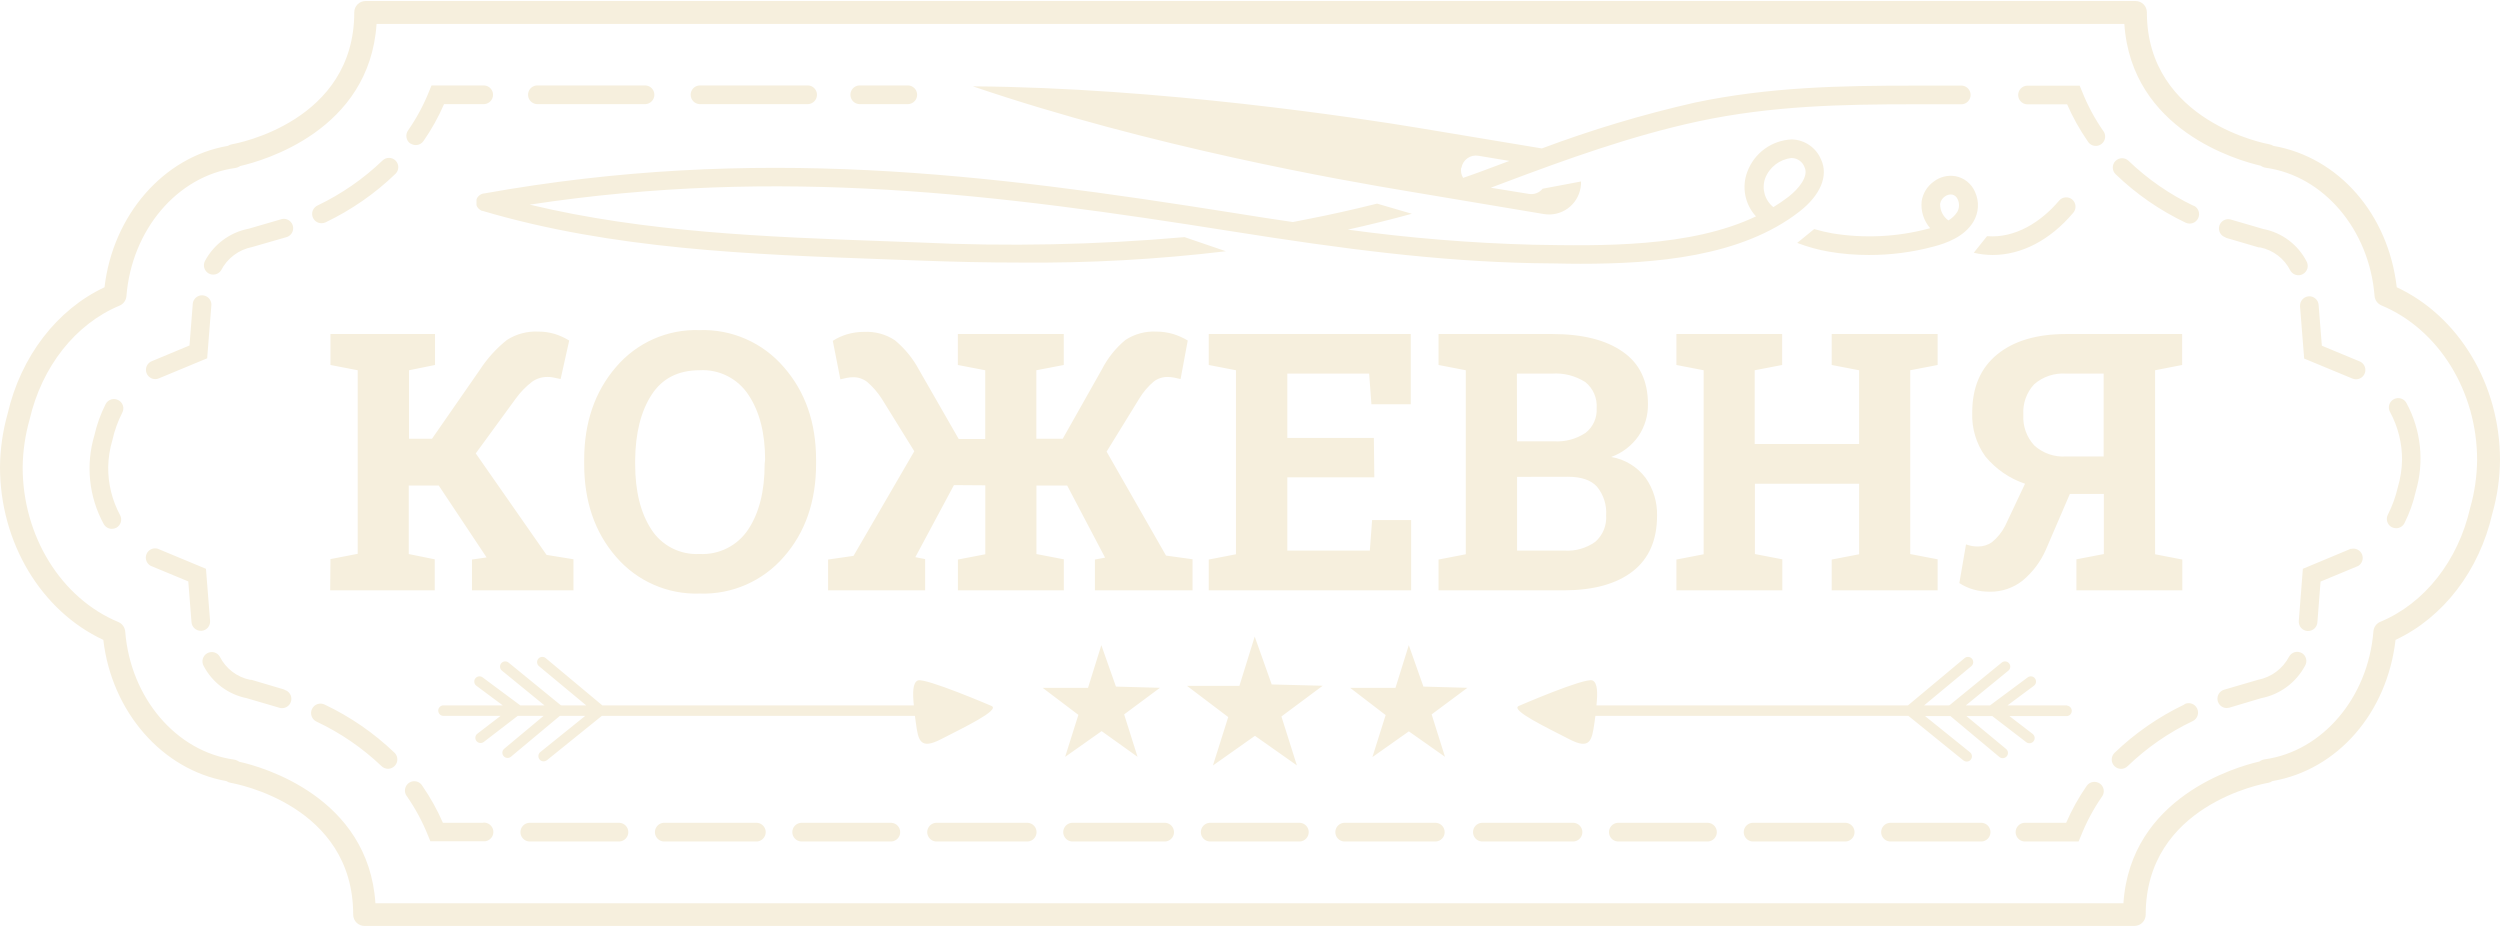
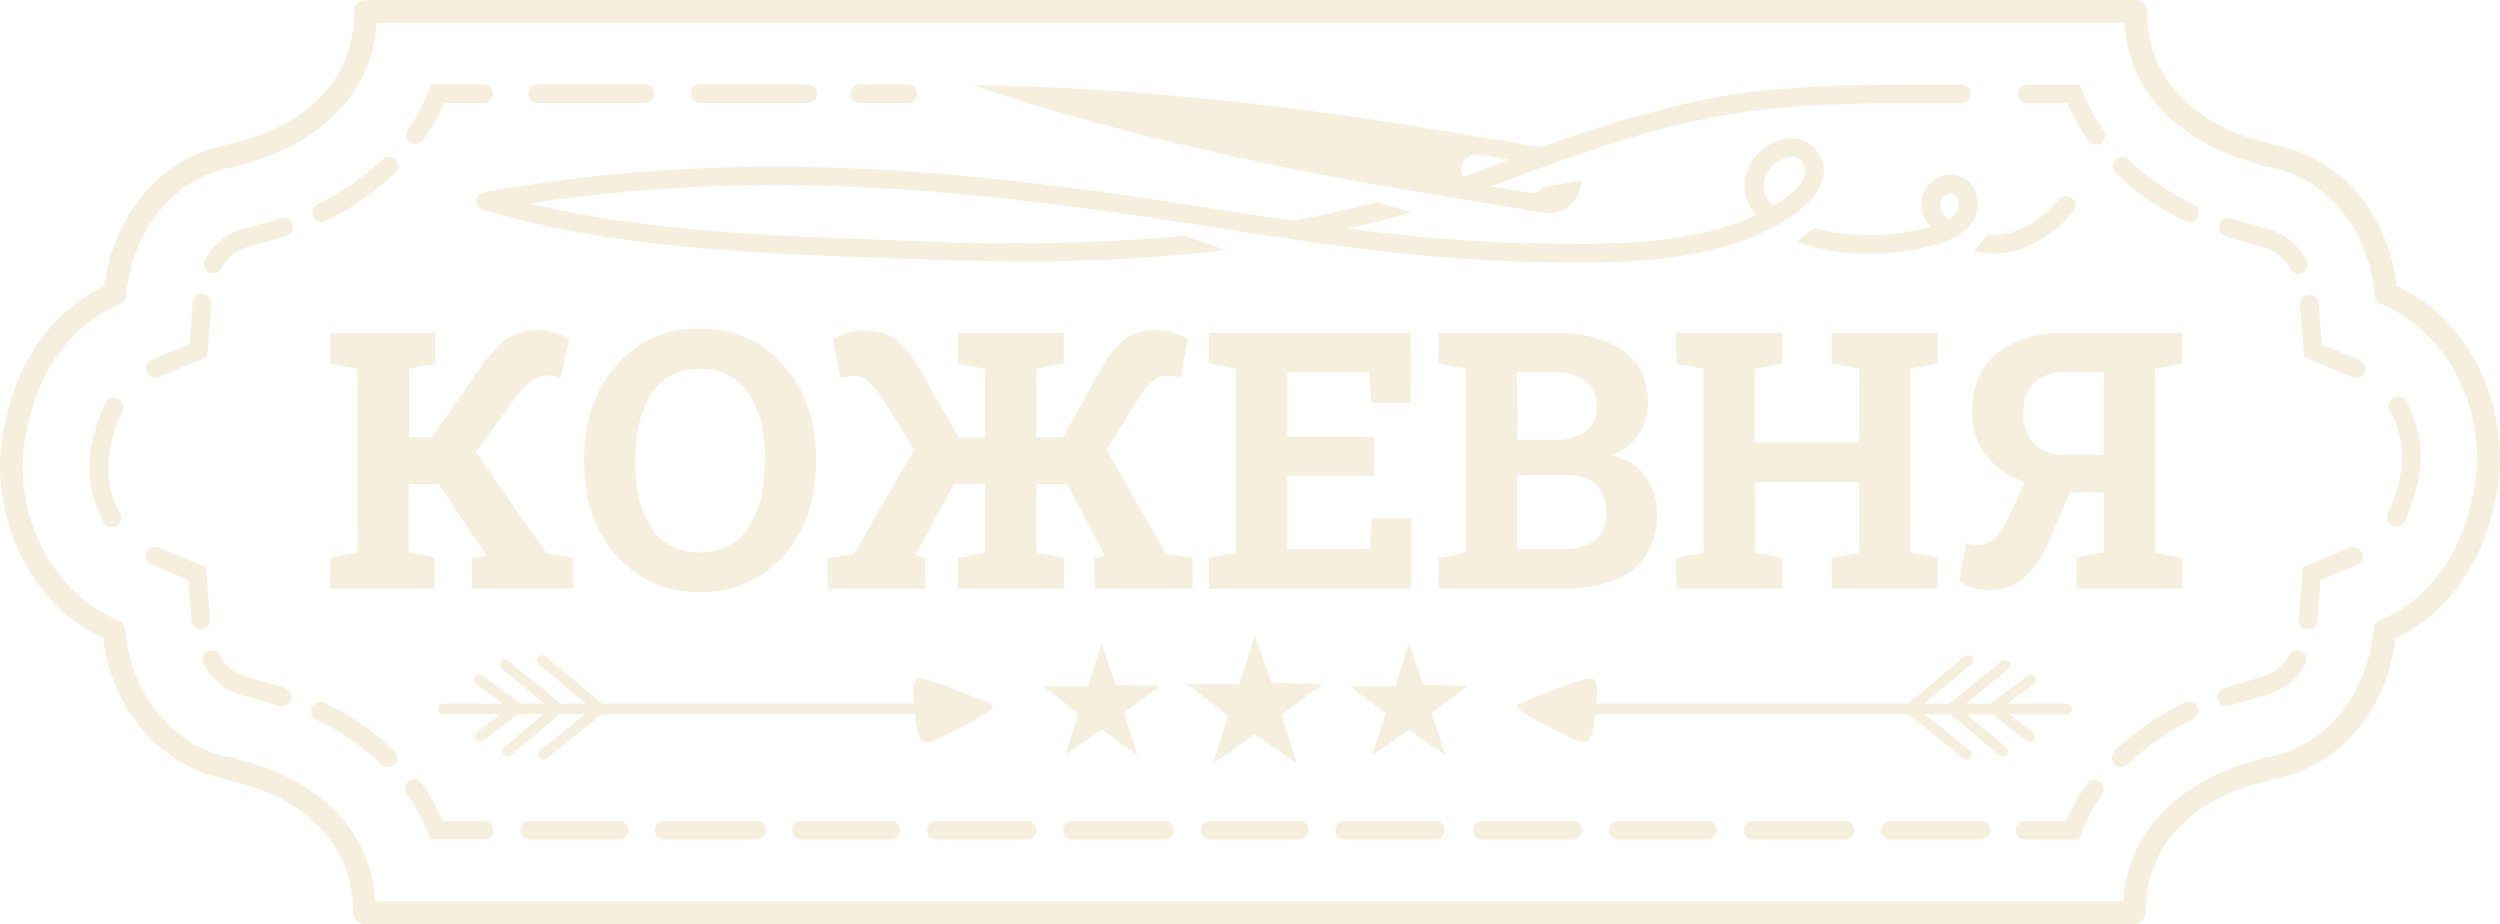
- <svg xmlns="http://www.w3.org/2000/svg" width="178px" height="66px" viewBox="0 0 300 111" version="1.1">
-   <g id="surface1">
-     <path style=" stroke:none;fill-rule:nonzero;fill:#f6efdd;fill-opacity:1;" d="M 256.125 110.996 L 43.742 110.996 C 42.988 110.996 42.383 110.387 42.383 109.637 C 42.383 96.512 28.305 93.93 27.707 93.828 C 27.512 93.797 27.332 93.723 27.168 93.613 C 19.473 92.25 13.406 85.305 12.398 76.668 C 4.922 73.184 0 64.965 0 55.93 C 0.02 53.762 0.328 51.605 0.918 49.52 C 2.5 42.668 6.816 37.039 12.543 34.352 C 13.547 25.703 19.629 18.703 27.344 17.387 C 27.5 17.289 27.668 17.223 27.848 17.191 C 28.445 17.09 42.512 14.469 42.512 1.363 C 42.512 0.613 43.117 0.004 43.871 0.004 L 256.266 0.004 C 257.016 0.004 257.625 0.613 257.625 1.363 C 257.625 14.551 272.152 17.172 272.293 17.191 C 272.477 17.223 272.648 17.289 272.805 17.387 C 280.633 18.75 286.594 25.555 287.609 34.352 C 295.086 37.836 300 46.055 300 55.086 C 299.984 57.254 299.676 59.41 299.082 61.496 C 297.52 68.348 293.203 73.98 287.465 76.668 C 286.453 85.438 280.504 92.27 272.688 93.613 C 272.527 93.723 272.344 93.797 272.152 93.828 C 271.559 93.93 257.484 96.512 257.484 109.637 C 257.484 110.387 256.875 110.996 256.125 110.996 Z M 45.051 108.273 L 254.812 108.273 C 255.66 95.531 268.352 91.902 271.125 91.266 C 271.312 91.129 271.527 91.039 271.758 91.004 C 278.691 90.047 284.184 83.59 284.809 75.641 C 284.852 75.133 285.172 74.691 285.645 74.496 C 290.938 72.293 294.969 67.191 296.418 60.836 C 296.953 58.969 297.234 57.035 297.254 55.09 C 297.254 46.844 292.645 39.395 285.781 36.535 C 285.309 36.34 284.984 35.895 284.945 35.387 C 284.324 27.438 278.828 20.973 271.898 20.016 C 271.68 19.984 271.473 19.898 271.293 19.77 C 268.535 19.137 255.777 15.523 254.922 2.758 L 45.188 2.758 C 44.34 15.559 31.594 19.172 28.82 19.805 C 28.641 19.93 28.438 20.012 28.223 20.043 C 21.281 21 15.797 27.473 15.172 35.414 C 15.133 35.922 14.809 36.367 14.336 36.562 C 9.055 38.762 5.023 43.871 3.555 50.215 C 3.023 52.086 2.742 54.016 2.719 55.961 C 2.719 64.211 7.336 71.676 14.199 74.523 C 14.668 74.723 14.988 75.168 15.027 75.676 C 15.652 83.617 21.145 90.074 28.074 91.031 C 28.301 91.066 28.52 91.156 28.707 91.293 C 31.512 91.902 44.211 95.531 45.051 108.273 Z M 248.801 25.402 C 249.195 24.93 249.137 24.227 248.668 23.824 C 248.441 23.633 248.145 23.539 247.852 23.566 C 247.555 23.59 247.281 23.734 247.09 23.961 C 244.961 26.484 241.848 28.5 238.445 28.223 L 236.852 30.215 C 237.594 30.387 238.352 30.477 239.109 30.48 C 242.535 30.48 245.98 28.746 248.801 25.402 Z M 236.805 26.492 C 237.457 25.406 237.531 24.074 237.008 22.922 C 236.59 21.93 235.703 21.215 234.645 21.023 C 233.73 20.871 232.797 21.102 232.062 21.66 C 231.27 22.219 230.742 23.078 230.598 24.035 C 230.477 25.207 230.848 26.375 231.617 27.262 L 231.43 27.316 C 227.66 28.32 223.723 28.512 219.875 27.883 C 219.141 27.75 218.418 27.582 217.703 27.371 L 215.664 29.031 C 216.906 29.508 218.191 29.863 219.5 30.086 C 221.07 30.352 222.664 30.484 224.258 30.48 C 226.879 30.488 229.488 30.152 232.02 29.473 C 233.57 29.07 235.711 28.305 236.805 26.492 Z M 232.816 24.336 C 232.883 23.98 233.082 23.668 233.379 23.465 C 233.629 23.273 233.945 23.188 234.258 23.227 C 234.57 23.301 234.824 23.527 234.938 23.832 C 235.152 24.312 235.129 24.867 234.867 25.324 C 234.594 25.734 234.234 26.082 233.809 26.336 C 233.172 25.883 232.801 25.145 232.816 24.363 Z M 103.258 12.375 L 108.844 12.375 C 109.266 12.406 109.668 12.199 109.891 11.84 C 110.109 11.48 110.109 11.027 109.891 10.668 C 109.668 10.309 109.266 10.102 108.844 10.137 L 103.258 10.137 C 102.84 10.102 102.434 10.309 102.215 10.668 C 101.996 11.027 101.996 11.48 102.215 11.84 C 102.434 12.199 102.84 12.406 103.258 12.375 Z M 83.914 12.375 L 96.828 12.375 C 97.25 12.406 97.652 12.199 97.871 11.84 C 98.09 11.48 98.09 11.027 97.871 10.668 C 97.652 10.309 97.25 10.102 96.828 10.137 L 83.914 10.137 C 83.328 10.18 82.879 10.668 82.879 11.254 C 82.879 11.84 83.328 12.328 83.914 12.375 Z M 64.574 12.375 L 77.488 12.375 C 78.074 12.328 78.523 11.84 78.523 11.254 C 78.523 10.668 78.074 10.18 77.488 10.137 L 64.574 10.137 C 64.156 10.102 63.75 10.309 63.531 10.668 C 63.312 11.027 63.312 11.48 63.531 11.84 C 63.75 12.199 64.156 12.406 64.574 12.375 Z M 49.262 17.098 C 49.449 17.223 49.672 17.289 49.898 17.293 C 50.266 17.293 50.609 17.113 50.816 16.809 C 51.785 15.418 52.613 13.93 53.285 12.375 L 58.129 12.375 C 58.715 12.328 59.164 11.84 59.164 11.254 C 59.164 10.668 58.715 10.18 58.129 10.137 L 51.781 10.137 L 51.504 10.816 C 50.844 12.473 49.996 14.051 48.98 15.516 C 48.797 15.766 48.723 16.078 48.777 16.379 C 48.828 16.684 49.004 16.953 49.262 17.125 Z M 33.668 26.215 L 29.855 27.324 C 27.602 27.754 25.664 29.188 24.586 31.215 C 24.324 31.746 24.516 32.391 25.027 32.688 C 25.539 32.98 26.195 32.828 26.523 32.336 C 27.27 30.879 28.645 29.84 30.254 29.527 L 34.293 28.363 C 34.703 28.277 35.031 27.965 35.141 27.559 C 35.25 27.152 35.125 26.719 34.812 26.438 C 34.504 26.152 34.062 26.066 33.668 26.215 Z M 45.902 19.145 C 43.602 21.352 40.965 23.172 38.094 24.547 C 37.621 24.773 37.367 25.297 37.484 25.805 C 37.605 26.312 38.059 26.676 38.582 26.668 C 38.75 26.672 38.918 26.633 39.07 26.562 C 42.16 25.082 44.992 23.121 47.457 20.742 C 47.898 20.312 47.91 19.605 47.48 19.164 C 47.051 18.723 46.344 18.715 45.902 19.145 Z M 18.637 45.375 C 18.785 45.375 18.93 45.344 19.066 45.285 L 24.859 42.879 L 25.355 36.617 C 25.418 36.199 25.246 35.781 24.906 35.535 C 24.562 35.289 24.113 35.25 23.738 35.441 C 23.363 35.633 23.125 36.02 23.125 36.441 L 22.738 41.34 L 18.211 43.227 C 17.715 43.426 17.43 43.953 17.535 44.477 C 17.641 45.004 18.102 45.379 18.637 45.375 Z M 14.191 47.895 C 13.645 47.609 12.973 47.816 12.684 48.363 C 12.074 49.559 11.621 50.824 11.324 52.133 C 10.266 55.684 10.668 59.516 12.445 62.766 C 12.645 63.125 13.02 63.344 13.426 63.344 C 13.613 63.344 13.797 63.297 13.961 63.211 C 14.504 62.91 14.703 62.227 14.402 61.684 C 13.453 59.918 12.965 57.938 12.984 55.93 C 13.004 54.828 13.176 53.734 13.492 52.676 C 13.746 51.535 14.145 50.434 14.676 49.395 C 14.812 49.133 14.84 48.824 14.75 48.543 C 14.656 48.262 14.457 48.027 14.191 47.895 Z M 25.211 74.395 L 24.715 68.137 L 18.922 65.727 C 18.383 65.57 17.805 65.844 17.586 66.363 C 17.363 66.883 17.57 67.488 18.059 67.77 L 22.594 69.652 L 22.98 74.551 C 23.027 75.133 23.516 75.582 24.098 75.578 L 24.211 75.578 C 24.809 75.516 25.246 74.996 25.211 74.395 Z M 38.949 84.426 C 38.387 84.156 37.711 84.395 37.441 84.957 C 37.168 85.52 37.406 86.195 37.969 86.469 C 40.844 87.82 43.48 89.625 45.781 91.816 C 45.988 92.02 46.27 92.133 46.562 92.137 C 47.016 92.133 47.426 91.855 47.598 91.434 C 47.77 91.012 47.668 90.527 47.344 90.211 C 44.871 87.844 42.039 85.891 38.949 84.426 Z M 34.148 82.637 L 30.168 81.457 L 30.004 81.457 C 28.438 81.137 27.102 80.117 26.379 78.688 C 26.074 78.152 25.391 77.969 24.855 78.277 C 24.32 78.586 24.137 79.27 24.441 79.805 C 25.496 81.805 27.395 83.223 29.609 83.664 L 33.52 84.812 C 33.621 84.848 33.73 84.863 33.836 84.859 C 34.398 84.867 34.875 84.457 34.953 83.902 C 35.035 83.348 34.691 82.82 34.148 82.672 Z M 57.996 98.621 L 53.148 98.621 C 52.473 97.062 51.645 95.578 50.68 94.184 C 50.469 93.82 50.07 93.605 49.648 93.629 C 49.227 93.656 48.855 93.914 48.688 94.301 C 48.516 94.688 48.578 95.137 48.844 95.461 C 49.859 96.926 50.707 98.504 51.367 100.156 L 51.645 100.836 L 57.996 100.836 C 58.414 100.871 58.816 100.664 59.039 100.305 C 59.258 99.945 59.258 99.492 59.039 99.133 C 58.816 98.773 58.414 98.566 57.996 98.598 Z M 106.988 98.621 L 96.113 98.621 C 95.531 98.664 95.078 99.152 95.078 99.738 C 95.078 100.324 95.531 100.812 96.113 100.859 L 106.988 100.859 C 107.574 100.812 108.023 100.324 108.023 99.738 C 108.023 99.152 107.574 98.664 106.988 98.621 Z M 74.363 98.621 L 63.488 98.621 C 62.902 98.664 62.453 99.152 62.453 99.738 C 62.453 100.324 62.902 100.812 63.488 100.859 L 74.363 100.859 C 74.945 100.812 75.398 100.324 75.398 99.738 C 75.398 99.152 74.945 98.664 74.363 98.621 Z M 90.676 98.621 L 79.801 98.621 C 79.379 98.586 78.977 98.793 78.758 99.152 C 78.535 99.512 78.535 99.965 78.758 100.324 C 78.977 100.684 79.379 100.891 79.801 100.859 L 90.676 100.859 C 91.098 100.891 91.5 100.684 91.719 100.324 C 91.941 99.965 91.941 99.512 91.719 99.152 C 91.5 98.793 91.098 98.586 90.676 98.621 Z M 139.672 98.621 L 128.797 98.621 C 128.375 98.586 127.973 98.793 127.754 99.152 C 127.531 99.512 127.531 99.965 127.754 100.324 C 127.973 100.684 128.375 100.891 128.797 100.859 L 139.672 100.859 C 140.09 100.891 140.496 100.684 140.715 100.324 C 140.934 99.965 140.934 99.512 140.715 99.152 C 140.496 98.793 140.09 98.586 139.672 98.621 Z M 221.336 98.621 L 210.457 98.621 C 210.039 98.586 209.637 98.793 209.414 99.152 C 209.195 99.512 209.195 99.965 209.414 100.324 C 209.637 100.684 210.039 100.891 210.457 100.859 L 221.336 100.859 C 221.754 100.891 222.156 100.684 222.379 100.324 C 222.598 99.965 222.598 99.512 222.379 99.152 C 222.156 98.793 221.754 98.586 221.336 98.621 Z M 237.648 98.621 L 226.773 98.621 C 226.188 98.664 225.738 99.152 225.738 99.738 C 225.738 100.324 226.188 100.812 226.773 100.859 L 237.648 100.859 C 238.07 100.891 238.473 100.684 238.691 100.324 C 238.91 99.965 238.91 99.512 238.691 99.152 C 238.473 98.793 238.07 98.586 237.648 98.621 Z M 204.988 98.621 L 194.109 98.621 C 193.527 98.664 193.078 99.152 193.078 99.738 C 193.078 100.324 193.527 100.812 194.109 100.859 L 204.988 100.859 C 205.57 100.812 206.02 100.324 206.02 99.738 C 206.02 99.152 205.57 98.664 204.988 98.621 Z M 188.672 98.621 L 177.797 98.621 C 177.215 98.664 176.762 99.152 176.762 99.738 C 176.762 100.324 177.215 100.812 177.797 100.859 L 188.672 100.859 C 189.094 100.891 189.496 100.684 189.719 100.324 C 189.938 99.965 189.938 99.512 189.719 99.152 C 189.496 98.793 189.094 98.586 188.672 98.621 Z M 123.352 98.621 L 112.477 98.621 C 112.055 98.586 111.652 98.793 111.434 99.152 C 111.211 99.512 111.211 99.965 111.434 100.324 C 111.652 100.684 112.055 100.891 112.477 100.859 L 123.352 100.859 C 123.934 100.812 124.387 100.324 124.387 99.738 C 124.387 99.152 123.934 98.664 123.352 98.621 Z M 156.012 98.621 L 145.137 98.621 C 144.551 98.664 144.102 99.152 144.102 99.738 C 144.102 100.324 144.551 100.812 145.137 100.859 L 156.012 100.859 C 156.598 100.812 157.047 100.324 157.047 99.738 C 157.047 99.152 156.598 98.664 156.012 98.621 Z M 172.324 98.621 L 161.449 98.621 C 161.031 98.586 160.625 98.793 160.406 99.152 C 160.188 99.512 160.188 99.965 160.406 100.324 C 160.625 100.684 161.031 100.891 161.449 100.859 L 172.324 100.859 C 172.91 100.812 173.359 100.324 173.359 99.738 C 173.359 99.152 172.91 98.664 172.324 98.621 Z M 251.965 93.902 C 251.457 93.555 250.762 93.676 250.406 94.184 C 249.441 95.578 248.613 97.062 247.938 98.621 L 243.086 98.621 C 242.664 98.586 242.262 98.793 242.043 99.152 C 241.82 99.512 241.82 99.965 242.043 100.324 C 242.262 100.684 242.664 100.891 243.086 100.859 L 249.434 100.859 L 249.715 100.18 C 250.375 98.523 251.219 96.949 252.234 95.484 C 252.418 95.238 252.488 94.926 252.438 94.625 C 252.383 94.324 252.211 94.059 251.957 93.891 Z M 276.223 78.254 C 275.969 78.105 275.664 78.062 275.375 78.141 C 275.09 78.215 274.848 78.406 274.699 78.664 C 273.949 80.113 272.574 81.145 270.969 81.457 L 266.891 82.648 C 266.359 82.809 266.023 83.336 266.105 83.887 C 266.184 84.438 266.652 84.844 267.211 84.848 C 267.316 84.844 267.426 84.828 267.527 84.801 L 271.336 83.664 C 273.582 83.23 275.516 81.805 276.598 79.785 C 276.754 79.531 276.801 79.223 276.73 78.934 C 276.656 78.641 276.473 78.395 276.215 78.242 Z M 262.117 84.426 C 259.031 85.902 256.199 87.863 253.73 90.238 C 253.297 90.676 253.297 91.387 253.738 91.82 C 254.176 92.258 254.887 92.254 255.32 91.816 C 257.617 89.605 260.25 87.781 263.125 86.414 C 263.688 86.145 263.926 85.469 263.656 84.906 C 263.391 84.34 262.715 84.102 262.152 84.371 Z M 282.137 65.719 L 276.344 68.137 L 275.855 74.395 C 275.832 74.691 275.926 74.984 276.117 75.211 C 276.312 75.438 276.586 75.578 276.883 75.602 L 276.969 75.602 C 277.555 75.602 278.039 75.156 278.086 74.574 L 278.465 69.672 L 283 67.789 C 283.465 67.496 283.652 66.906 283.438 66.398 C 283.223 65.895 282.672 65.617 282.137 65.746 Z M 288.785 48.266 C 288.598 47.902 288.23 47.668 287.82 47.656 C 287.41 47.645 287.027 47.855 286.82 48.207 C 286.613 48.559 286.613 48.996 286.82 49.348 C 287.77 51.117 288.262 53.094 288.246 55.098 C 288.223 56.191 288.055 57.277 287.746 58.324 C 287.484 59.473 287.082 60.586 286.547 61.637 C 286.262 62.184 286.473 62.859 287.016 63.148 C 287.18 63.227 287.355 63.27 287.535 63.27 C 287.949 63.273 288.336 63.043 288.527 62.672 C 289.137 61.465 289.594 60.188 289.887 58.867 C 290.934 55.328 290.539 51.516 288.785 48.266 Z M 283.148 43.246 L 278.621 41.367 L 278.234 36.477 C 278.215 36.176 278.074 35.902 277.848 35.707 C 277.625 35.512 277.328 35.418 277.031 35.441 C 276.418 35.496 275.961 36.031 276.004 36.645 L 276.5 42.91 L 282.293 45.312 C 282.43 45.367 282.574 45.395 282.723 45.395 C 283.258 45.398 283.719 45.023 283.824 44.496 C 283.93 43.973 283.645 43.445 283.148 43.246 Z M 267.074 28.406 L 271.043 29.57 L 271.207 29.57 C 272.781 29.887 274.125 30.914 274.844 32.352 C 275.043 32.699 275.414 32.91 275.816 32.91 C 276.008 32.91 276.199 32.859 276.367 32.758 C 276.621 32.613 276.812 32.371 276.891 32.082 C 276.965 31.797 276.926 31.492 276.781 31.234 C 275.734 29.219 273.824 27.793 271.594 27.363 L 267.699 26.227 C 267.109 26.055 266.488 26.395 266.316 26.984 C 266.145 27.578 266.484 28.199 267.074 28.371 Z M 263.246 24.586 C 260.371 23.215 257.73 21.391 255.43 19.184 C 254.988 18.754 254.281 18.766 253.848 19.207 C 253.418 19.652 253.43 20.359 253.875 20.789 C 256.344 23.168 259.18 25.129 262.273 26.602 C 262.84 26.871 263.512 26.633 263.781 26.066 C 264.051 25.504 263.809 24.828 263.246 24.559 Z M 249.844 10.844 L 249.562 10.164 L 243.215 10.164 C 242.633 10.207 242.18 10.695 242.18 11.281 C 242.18 11.867 242.633 12.355 243.215 12.402 L 248.055 12.402 C 248.734 13.957 249.562 15.441 250.527 16.836 C 250.742 17.203 251.141 17.414 251.562 17.391 C 251.984 17.363 252.355 17.105 252.523 16.719 C 252.691 16.332 252.633 15.883 252.363 15.559 C 251.348 14.086 250.5 12.504 249.844 10.844 Z M 147.102 30.031 L 142.141 28.336 C 131.547 29.27 120.902 29.484 110.281 28.977 L 106.277 28.828 C 92.07 28.316 77.441 27.777 63.562 24.438 C 93.676 19.867 119.648 23.172 147.848 27.645 C 161.211 29.766 172.469 31.223 183.941 31.461 C 185.742 31.461 187.66 31.535 189.645 31.535 C 198.578 31.535 208.91 30.73 215.93 25.273 C 218.465 23.301 219.438 20.969 218.527 19.023 C 217.934 17.598 216.562 16.656 215.02 16.613 C 212.617 16.711 210.512 18.242 209.676 20.5 C 208.984 22.336 209.387 24.406 210.719 25.848 C 202.812 29.609 192.121 29.391 183.988 29.25 C 176.547 29.055 169.121 28.449 161.742 27.438 C 164.148 26.902 166.738 26.273 169.418 25.535 L 165.25 24.316 C 162.285 25.059 159.5 25.676 157.039 26.152 L 155.141 26.527 C 152.887 26.195 150.574 25.848 148.195 25.457 C 118.191 20.695 90.695 17.254 58.027 23.109 L 57.961 23.109 L 57.852 23.145 L 57.75 23.188 L 57.66 23.234 C 57.629 23.254 57.594 23.273 57.566 23.301 L 57.484 23.363 L 57.402 23.445 L 57.336 23.52 L 57.273 23.613 L 57.227 23.703 C 57.207 23.742 57.191 23.777 57.18 23.82 L 57.18 23.879 C 57.176 23.922 57.176 23.961 57.18 24.004 C 57.18 24.004 57.18 24.07 57.18 24.105 L 57.18 24.215 C 57.18 24.254 57.18 24.297 57.18 24.328 L 57.18 24.398 C 57.176 24.434 57.176 24.473 57.18 24.512 C 57.191 24.547 57.203 24.578 57.219 24.609 C 57.23 24.641 57.246 24.672 57.266 24.703 L 57.328 24.797 L 57.398 24.879 L 57.473 24.953 L 57.555 25.023 L 57.648 25.086 L 57.738 25.141 L 57.852 25.188 L 57.906 25.188 C 73.539 29.812 90.117 30.414 106.168 30.996 L 110.164 31.141 C 114.48 31.305 118.551 31.391 122.398 31.391 C 130.652 31.469 138.906 31.012 147.102 30.031 Z M 211.816 21.289 C 212.332 19.945 213.551 19 214.98 18.844 L 215.02 18.844 C 215.711 18.863 216.32 19.305 216.551 19.961 C 217.066 21.062 215.828 22.555 214.613 23.5 C 214.031 23.945 213.43 24.359 212.805 24.738 C 211.773 23.914 211.379 22.531 211.816 21.289 Z M 185.246 25.566 C 186.254 25.738 187.285 25.496 188.117 24.906 C 188.945 24.312 189.508 23.41 189.672 22.402 C 189.715 22.16 189.73 21.91 189.727 21.66 L 185.117 22.527 C 184.723 23.016 184.094 23.254 183.473 23.152 L 178.898 22.41 L 180.395 21.844 C 187.832 19.043 195.77 16.164 203.844 14.434 C 212.574 12.57 221.055 12.395 229.676 12.395 L 235.262 12.395 C 235.684 12.426 236.086 12.223 236.305 11.859 C 236.527 11.5 236.527 11.047 236.305 10.688 C 236.086 10.328 235.684 10.121 235.262 10.156 L 229.695 10.156 C 220.934 10.156 212.32 10.312 203.375 12.195 C 197.141 13.613 191.012 15.449 185.023 17.695 L 170.211 15.23 C 163.02 14.035 139.148 10.395 116.742 10.242 C 138.113 17.52 161.238 21.555 168.949 22.832 Z M 175.371 20.023 C 175.449 19.559 175.707 19.145 176.09 18.871 C 176.473 18.598 176.949 18.492 177.41 18.574 L 181.121 19.191 L 179.652 19.742 L 177.613 20.504 C 176.934 20.758 176.254 20.988 175.574 21.227 C 175.352 20.867 175.27 20.438 175.336 20.023 Z M 39.656 66.973 L 42.926 66.34 L 42.926 44.312 L 39.656 43.68 L 39.656 39.965 L 52.203 39.965 L 52.203 43.68 L 49.082 44.312 L 49.082 52.527 L 51.844 52.527 L 57.602 44.23 C 58.484 42.879 59.578 41.672 60.844 40.668 C 61.961 39.957 63.273 39.609 64.594 39.672 C 65.273 39.668 65.949 39.77 66.602 39.965 C 67.199 40.156 67.773 40.418 68.305 40.746 L 67.273 45.367 L 66.355 45.172 C 66.133 45.129 65.902 45.109 65.676 45.117 C 65.035 45.113 64.41 45.305 63.883 45.668 C 63.121 46.246 62.453 46.934 61.895 47.707 L 57.09 54.289 L 65.586 66.469 L 68.816 66.992 L 68.816 70.723 L 56.637 70.723 L 56.637 67.027 L 58.391 66.773 L 52.652 58.148 L 49.051 58.148 L 49.051 66.367 L 52.168 67 L 52.168 70.723 L 39.621 70.723 Z M 97.93 55.535 C 97.93 60.039 96.641 63.762 94.066 66.699 C 91.539 69.621 87.828 71.242 83.969 71.109 C 80.125 71.242 76.43 69.621 73.926 66.699 C 71.371 63.762 70.098 60.039 70.102 55.535 L 70.102 55.07 C 70.102 50.602 71.371 46.891 73.914 43.934 C 76.406 40.996 80.102 39.359 83.945 39.496 C 87.812 39.363 91.531 40.996 94.055 43.934 C 96.637 46.887 97.93 50.598 97.93 55.07 Z M 91.812 55.031 C 91.812 51.855 91.148 49.273 89.828 47.285 C 88.547 45.316 86.312 44.18 83.969 44.309 C 81.383 44.309 79.457 45.293 78.184 47.266 C 76.91 49.238 76.254 51.84 76.219 55.07 L 76.219 55.574 C 76.219 58.812 76.863 61.418 78.148 63.395 C 79.398 65.355 81.613 66.488 83.934 66.359 C 86.277 66.492 88.516 65.359 89.801 63.395 C 91.105 61.418 91.758 58.812 91.758 55.574 Z M 114.473 58.094 L 109.84 66.742 L 111.016 66.973 L 111.016 70.723 L 99.371 70.723 L 99.371 67.027 L 102.422 66.586 L 109.715 54.031 L 105.82 47.742 C 105.332 46.98 104.734 46.289 104.047 45.703 C 103.582 45.344 103.008 45.148 102.422 45.152 C 102.152 45.148 101.879 45.172 101.613 45.227 L 100.844 45.402 L 99.934 40.781 C 100.461 40.445 101.035 40.18 101.633 40 C 102.309 39.801 103.004 39.703 103.707 39.707 C 105.004 39.641 106.293 39.992 107.379 40.707 C 108.57 41.691 109.559 42.902 110.285 44.266 L 115.043 52.559 L 118.227 52.559 L 118.227 44.312 L 114.941 43.68 L 114.941 39.965 L 127.652 39.965 L 127.652 43.68 L 124.363 44.312 L 124.363 52.527 L 127.531 52.527 L 132.215 44.23 C 132.91 42.863 133.875 41.652 135.055 40.672 C 136.152 39.961 137.441 39.609 138.746 39.672 C 139.438 39.672 140.125 39.77 140.785 39.965 C 141.398 40.156 141.984 40.418 142.531 40.746 L 141.668 45.367 L 140.867 45.191 C 140.613 45.141 140.352 45.117 140.094 45.117 C 139.5 45.113 138.922 45.305 138.449 45.668 C 137.762 46.25 137.18 46.938 136.715 47.707 L 132.793 54.078 L 139.922 66.551 L 143.105 66.992 L 143.105 70.723 L 131.391 70.723 L 131.391 67.027 L 132.609 66.797 L 128.062 58.148 L 124.371 58.148 L 124.371 66.367 L 127.66 67 L 127.66 70.723 L 114.949 70.723 L 114.949 67.027 L 118.234 66.395 L 118.234 58.121 Z M 164.918 57.16 L 154.477 57.16 L 154.477 65.957 L 164.379 65.957 L 164.652 62.289 L 169.336 62.289 L 169.336 70.723 L 145.047 70.723 L 145.047 67.027 L 148.316 66.395 L 148.316 44.312 L 145.047 43.68 L 145.047 39.965 L 169.293 39.965 L 169.293 48.391 L 164.57 48.391 L 164.297 44.715 L 154.477 44.715 L 154.477 52.438 L 164.863 52.438 Z M 186.262 39.965 C 189.887 39.965 192.703 40.672 194.715 42.082 C 196.754 43.484 197.754 45.594 197.754 48.391 C 197.773 49.746 197.379 51.074 196.625 52.199 C 195.82 53.359 194.672 54.238 193.344 54.719 C 195 54.996 196.484 55.902 197.488 57.25 C 198.406 58.566 198.883 60.141 198.848 61.746 C 198.848 64.688 197.879 66.914 195.941 68.43 C 194 69.945 191.258 70.707 187.715 70.723 L 172.625 70.723 L 172.625 67.027 L 175.895 66.395 L 175.895 44.312 L 172.625 43.68 L 172.625 39.965 Z M 182.047 52.84 L 186.473 52.84 C 187.812 52.926 189.148 52.57 190.27 51.824 C 191.172 51.121 191.668 50.016 191.598 48.871 C 191.688 47.664 191.18 46.488 190.238 45.73 C 189.047 44.973 187.645 44.617 186.238 44.715 L 182.027 44.715 Z M 182.047 57.105 L 182.047 65.953 L 187.715 65.953 C 189.043 66.043 190.363 65.668 191.445 64.891 C 192.344 64.094 192.82 62.93 192.738 61.734 C 192.824 60.484 192.43 59.25 191.637 58.281 C 190.91 57.488 189.754 57.094 188.184 57.094 Z M 201.168 43.68 L 201.168 39.965 L 213.859 39.965 L 213.859 43.68 L 210.566 44.312 L 210.566 53.16 L 223.094 53.16 L 223.094 44.312 L 219.805 43.68 L 219.805 39.965 L 232.516 39.965 L 232.516 43.68 L 229.227 44.312 L 229.227 66.367 L 232.516 67 L 232.516 70.723 L 219.805 70.723 L 219.805 67.027 L 223.094 66.395 L 223.094 57.93 L 210.59 57.93 L 210.59 66.367 L 213.879 67 L 213.879 70.723 L 201.168 70.723 L 201.168 67.027 L 204.438 66.395 L 204.438 44.312 Z M 261.859 43.68 L 261.859 39.965 L 247.945 39.965 C 244.422 39.965 241.66 40.781 239.66 42.414 C 237.66 44.047 236.664 46.379 236.668 49.402 C 236.594 51.281 237.148 53.133 238.246 54.656 C 239.496 56.172 241.145 57.305 243.004 57.93 L 240.605 63.012 C 240.219 63.758 239.684 64.414 239.035 64.945 C 238.551 65.285 237.969 65.465 237.375 65.461 C 237.133 65.465 236.891 65.445 236.648 65.406 C 236.402 65.359 236.16 65.293 235.922 65.211 L 235.121 69.852 C 235.633 70.184 236.191 70.441 236.777 70.613 C 237.426 70.801 238.098 70.891 238.77 70.887 C 240.191 70.91 241.578 70.445 242.699 69.566 C 243.918 68.555 244.883 67.273 245.512 65.824 L 248.383 59.152 L 252.461 59.152 L 252.461 66.367 L 249.168 67 L 249.168 70.723 L 261.879 70.723 L 261.879 67.027 L 258.609 66.395 L 258.609 44.312 Z M 252.438 54.656 L 247.945 54.656 C 246.543 54.758 245.156 54.281 244.113 53.336 C 243.191 52.34 242.719 51.012 242.801 49.656 C 242.711 48.309 243.18 46.984 244.098 45.996 C 245.16 45.07 246.543 44.613 247.945 44.715 L 252.438 44.715 Z M 118.98 84.594 C 118.98 84.594 111.047 81.195 110.145 81.535 C 109.512 81.785 109.512 83.066 109.66 84.527 L 72.277 84.527 L 65.48 78.852 C 65.211 78.633 64.816 78.668 64.594 78.934 C 64.375 79.203 64.41 79.598 64.676 79.82 L 70.344 84.527 L 67.383 84.527 C 67.348 84.512 67.312 84.5 67.273 84.492 L 61.027 79.391 C 60.758 79.172 60.363 79.211 60.145 79.48 C 60.039 79.609 59.988 79.773 60.008 79.941 C 60.023 80.105 60.105 80.258 60.238 80.363 L 65.336 84.527 L 62.434 84.527 L 57.914 81.168 C 57.637 80.961 57.242 81.016 57.035 81.297 C 56.828 81.574 56.887 81.965 57.164 82.172 L 60.332 84.527 L 53.156 84.527 C 52.832 84.562 52.59 84.832 52.59 85.156 C 52.59 85.48 52.832 85.754 53.156 85.785 L 60.074 85.785 L 57.289 87.922 C 57.156 88.023 57.066 88.172 57.047 88.336 C 57.023 88.504 57.07 88.668 57.172 88.801 C 57.383 89.074 57.773 89.125 58.051 88.918 L 62.129 85.785 L 65.234 85.785 L 60.512 89.727 C 60.383 89.832 60.301 89.984 60.285 90.152 C 60.27 90.316 60.32 90.484 60.43 90.609 C 60.547 90.754 60.723 90.836 60.91 90.836 C 61.059 90.836 61.199 90.785 61.312 90.691 L 67.184 85.785 L 70.23 85.785 L 64.84 90.129 C 64.711 90.23 64.625 90.383 64.609 90.551 C 64.59 90.715 64.641 90.883 64.746 91.012 C 64.863 91.16 65.043 91.246 65.234 91.242 C 65.375 91.242 65.516 91.191 65.629 91.109 L 72.223 85.785 L 109.789 85.785 C 109.832 86.07 109.871 86.359 109.906 86.629 C 110.184 88.766 110.43 89.875 112.93 88.582 C 115.434 87.289 120.094 85.086 118.98 84.594 Z M 248.055 84.527 L 240.902 84.527 L 244.07 82.172 C 244.348 81.965 244.406 81.574 244.199 81.297 C 243.996 81.016 243.602 80.961 243.324 81.168 L 238.805 84.527 L 235.902 84.527 L 241 80.363 C 241.27 80.145 241.309 79.75 241.09 79.48 C 240.875 79.215 240.48 79.172 240.211 79.391 L 233.965 84.492 C 233.926 84.5 233.891 84.512 233.855 84.527 L 230.891 84.527 L 236.562 79.82 C 236.828 79.598 236.863 79.203 236.641 78.934 C 236.422 78.668 236.023 78.633 235.758 78.852 L 228.961 84.527 L 191.574 84.527 C 191.727 83.066 191.727 81.805 191.094 81.535 C 190.168 81.168 182.258 84.594 182.258 84.594 C 181.141 85.086 185.805 87.285 188.305 88.582 C 190.809 89.883 191.023 88.766 191.332 86.629 C 191.363 86.359 191.406 86.07 191.445 85.785 L 229.008 85.785 L 235.609 91.133 C 235.723 91.219 235.859 91.27 236.004 91.27 C 236.195 91.273 236.375 91.188 236.492 91.039 C 236.598 90.91 236.648 90.742 236.629 90.578 C 236.613 90.41 236.527 90.258 236.398 90.156 L 231.008 85.812 L 234.051 85.812 L 239.926 90.719 C 240.039 90.812 240.18 90.863 240.328 90.863 C 240.512 90.863 240.691 90.781 240.809 90.637 C 240.914 90.512 240.969 90.344 240.953 90.18 C 240.938 90.012 240.855 89.859 240.727 89.754 L 235.969 85.812 L 239.074 85.812 L 243.152 88.945 C 243.43 89.152 243.82 89.102 244.031 88.828 C 244.242 88.555 244.188 88.16 243.914 87.949 L 241.129 85.812 L 248.047 85.812 C 248.371 85.781 248.613 85.508 248.613 85.184 C 248.613 84.859 248.371 84.59 248.047 84.555 Z M 136.504 90.699 L 134.898 85.609 L 139.195 82.418 L 133.914 82.273 L 132.16 77.301 L 130.562 82.426 L 125.125 82.426 L 129.406 85.664 L 127.816 90.707 L 132.195 87.617 Z M 155.625 91.727 L 153.77 85.859 L 158.723 82.172 L 152.605 82.016 L 150.566 76.273 L 148.727 82.188 L 142.445 82.188 L 147.387 85.93 L 145.551 91.742 L 150.594 88.18 Z M 173.398 90.699 L 171.797 85.609 L 176.09 82.418 L 170.809 82.273 L 169.055 77.301 L 167.457 82.426 L 162.02 82.426 L 166.277 85.691 L 164.688 90.734 L 169.062 87.645 Z M 173.398 90.699 " />
-   </g>
+ <svg xmlns="http://www.w3.org/2000/svg" id="Лого" viewBox="0 0 441.35 163.12" width="178">
+   <defs>
+     <style>.cls-1{fill:#f6efdd;}</style>
+   </defs>
+   <path class="cls-1" d="M576.18,366.19H263.73a2,2,0,0,1-2-2c0-19.29-20.71-23.08-21.59-23.23a2,2,0,0,1-.79-.32c-11.32-2-20.25-12.21-21.73-24.9-11-5.12-18.24-17.2-18.24-30.48a35.86,35.86,0,0,1,1.35-9.42c2.33-10.07,8.68-18.34,17.1-22.29,1.48-12.71,10.43-23,21.78-24.93a2.08,2.08,0,0,1,.74-.29c.88-.15,21.57-4,21.57-23.26a2,2,0,0,1,2-2H576.39a2,2,0,0,1,2,2c0,19.38,21.37,23.23,21.58,23.26a2.06,2.06,0,0,1,.75.29c11.52,2,20.29,12,21.78,24.93,11,5.12,18.23,17.2,18.23,30.47a35.52,35.52,0,0,1-1.35,9.42c-2.3,10.07-8.65,18.35-17.09,22.3-1.49,12.89-10.24,22.93-21.74,24.9a2,2,0,0,1-.79.32c-.87.15-21.58,3.94-21.58,23.23A2,2,0,0,1,576.18,366.19Zm-310.52-4H574.25c1.25-18.73,19.92-24.06,24-25a2.07,2.07,0,0,1,.93-.38c10.2-1.41,18.28-10.9,19.2-22.58a2,2,0,0,1,1.23-1.68c7.79-3.24,13.72-10.74,15.85-20.08a31.65,31.65,0,0,0,1.23-8.44c0-12.12-6.78-23.07-16.88-27.27a2,2,0,0,1-1.23-1.69c-.91-11.68-9-21.18-19.19-22.59a2,2,0,0,1-.89-.36c-4.06-.93-22.83-6.24-24.09-25H265.86c-1.25,18.81-20,24.12-24.08,25.05a2.07,2.07,0,0,1-.88.35c-10.21,1.41-18.28,10.92-19.2,22.59a2,2,0,0,1-1.23,1.69c-7.77,3.23-13.7,10.74-15.86,20.06a32.37,32.37,0,0,0-1.23,8.45c0,12.12,6.79,23.09,16.89,27.28a2,2,0,0,1,1.22,1.69c.92,11.67,9,21.16,19.19,22.57a2.07,2.07,0,0,1,.93.38C245.74,338.13,264.42,343.46,265.66,362.19ZM565.41,240.4a1.66,1.66,0,0,0-.2-2.32,1.64,1.64,0,0,0-2.32.2c-3.13,3.71-7.71,6.67-12.72,6.26l-2.34,2.93a15,15,0,0,0,3.32.39C556.19,247.86,561.26,245.31,565.41,240.4ZM547.76,242a5.66,5.66,0,0,0,.3-5.25,4.69,4.69,0,0,0-3.48-2.79,4.94,4.94,0,0,0-3.8.94,5.22,5.22,0,0,0-2.15,3.49,6.23,6.23,0,0,0,1.5,4.74l-.28.08a40.62,40.62,0,0,1-17,.83,29.79,29.79,0,0,1-3.19-.75l-3,2.44a29.56,29.56,0,0,0,5.64,1.55,41.05,41.05,0,0,0,7,.58,43.6,43.6,0,0,0,11.42-1.48C543,245.79,546.15,244.66,547.76,242Zm-5.87-3.17a2,2,0,0,1,.83-1.28,1.77,1.77,0,0,1,1.29-.35,1.41,1.41,0,0,1,1,.89,2.41,2.41,0,0,1-.1,2.19,4.85,4.85,0,0,1-1.56,1.49A3.49,3.49,0,0,1,541.89,238.87Zm-190.6-17.58h8.22a1.65,1.65,0,1,0,0-3.29h-8.22a1.65,1.65,0,1,0,0,3.29Zm-28.46,0h19a1.65,1.65,0,1,0,0-3.29h-19a1.65,1.65,0,0,0,0,3.29Zm-28.45,0h19a1.65,1.65,0,0,0,0-3.29h-19a1.65,1.65,0,1,0,0,3.29Zm-22.53,6.94a1.73,1.73,0,0,0,.94.29,1.64,1.64,0,0,0,1.35-.71,37.42,37.42,0,0,0,3.63-6.52h7.13a1.65,1.65,0,0,0,0-3.29h-9.34l-.41,1a34.83,34.83,0,0,1-3.71,6.91A1.65,1.65,0,0,0,271.85,228.23Zm-22.94,13.4-5.61,1.63a11.15,11.15,0,0,0-7.75,5.72,1.65,1.65,0,0,0,2.85,1.65,7.86,7.86,0,0,1,5.49-4.13l5.94-1.71a1.65,1.65,0,1,0-.92-3.16Zm18-10.39a44,44,0,0,1-11.49,7.94,1.64,1.64,0,0,0,.72,3.12,1.68,1.68,0,0,0,.72-.16,47,47,0,0,0,12.34-8.55,1.64,1.64,0,1,0-2.29-2.35ZM226.8,269.75a1.58,1.58,0,0,0,.63-.13l8.52-3.54.73-9.2a1.65,1.65,0,1,0-3.28-.26l-.57,7.2-6.66,2.77a1.64,1.64,0,0,0,.63,3.16Zm-6.54,3.7a1.65,1.65,0,0,0-2.22.69,23.7,23.7,0,0,0-2,5.54,20.42,20.42,0,0,0,1.65,15.63,1.65,1.65,0,0,0,1.44.85,1.72,1.72,0,0,0,.79-.2,1.65,1.65,0,0,0,.65-2.24,17.58,17.58,0,0,1-2.09-8.46,18,18,0,0,1,.75-4.78,20.06,20.06,0,0,1,1.74-4.82A1.63,1.63,0,0,0,220.26,273.45Zm16.21,38.95-.73-9.2-8.52-3.54a1.64,1.64,0,0,0-1.27,3l6.67,2.77.57,7.2a1.64,1.64,0,0,0,1.64,1.51H235A1.65,1.65,0,0,0,236.47,312.4Zm20.21,14.74a1.65,1.65,0,0,0-1.44,3A43.7,43.7,0,0,1,266.73,338a1.66,1.66,0,0,0,1.15.47,1.65,1.65,0,0,0,1.15-2.83A47,47,0,0,0,256.68,327.14Zm-7.06-2.63-5.86-1.73-.24,0a7.7,7.7,0,0,1-5.33-4.07,1.64,1.64,0,1,0-2.85,1.64,11,11,0,0,0,7.6,5.67l5.75,1.69a1.53,1.53,0,0,0,.47.07,1.64,1.64,0,0,0,.46-3.22ZM284.7,348h-7.13a38.16,38.16,0,0,0-3.63-6.52,1.65,1.65,0,1,0-2.7,1.88,34.75,34.75,0,0,1,3.71,6.9l.41,1h9.34a1.65,1.65,0,1,0,0-3.29Zm72.08,0h-16a1.65,1.65,0,0,0,0,3.29h16a1.65,1.65,0,0,0,0-3.29Zm-48,0h-16a1.65,1.65,0,0,0,0,3.29h16a1.65,1.65,0,0,0,0-3.29Zm24,0h-16a1.65,1.65,0,1,0,0,3.29h16a1.65,1.65,0,1,0,0-3.29Zm72.08,0h-16a1.65,1.65,0,1,0,0,3.29h16a1.65,1.65,0,1,0,0-3.29ZM525,348H509a1.65,1.65,0,1,0,0,3.29h16a1.65,1.65,0,1,0,0-3.29Zm24,0H533a1.65,1.65,0,0,0,0,3.29h16a1.65,1.65,0,1,0,0-3.29Zm-48.05,0h-16a1.65,1.65,0,0,0,0,3.29h16a1.65,1.65,0,0,0,0-3.29Zm-24,0h-16a1.65,1.65,0,0,0,0,3.29h16a1.65,1.65,0,1,0,0-3.29Zm-96.1,0h-16a1.65,1.65,0,1,0,0,3.29h16a1.65,1.65,0,0,0,0-3.29Zm48.05,0h-16a1.65,1.65,0,0,0,0,3.29h16a1.65,1.65,0,0,0,0-3.29Zm24,0h-16a1.65,1.65,0,1,0,0,3.29h16a1.65,1.65,0,0,0,0-3.29Zm117.16-6.93a1.65,1.65,0,0,0-2.29.41,38.16,38.16,0,0,0-3.63,6.52H557a1.65,1.65,0,1,0,0,3.29h9.34l.41-1a34.75,34.75,0,0,1,3.71-6.9A1.64,1.64,0,0,0,570.05,341.05Zm35.69-23a1.63,1.63,0,0,0-2.24.6,7.89,7.89,0,0,1-5.49,4.11l-6,1.75a1.65,1.65,0,0,0,.47,3.23,2,2,0,0,0,.47-.07l5.6-1.67a11.19,11.19,0,0,0,7.74-5.7A1.64,1.64,0,0,0,605.74,318.05ZM585,327.14a47.14,47.14,0,0,0-12.34,8.54A1.64,1.64,0,1,0,575,338a43.67,43.67,0,0,1,11.48-7.94,1.64,1.64,0,1,0-1.43-3Zm29.45-27.49-8.52,3.55-.72,9.2a1.64,1.64,0,0,0,1.51,1.77h.13a1.64,1.64,0,0,0,1.64-1.51l.56-7.2,6.67-2.77a1.65,1.65,0,0,0-1.27-3ZM624.23,274a1.65,1.65,0,1,0-2.89,1.59,17.58,17.58,0,0,1,2.1,8.45,18.09,18.09,0,0,1-.74,4.74,20.76,20.76,0,0,1-1.76,4.87,1.65,1.65,0,0,0,.69,2.22,1.76,1.76,0,0,0,.76.18,1.63,1.63,0,0,0,1.46-.88,23.54,23.54,0,0,0,2-5.59A20.52,20.52,0,0,0,624.23,274Zm-8.29-7.38-6.66-2.76-.57-7.19a1.64,1.64,0,0,0-1.77-1.52,1.66,1.66,0,0,0-1.51,1.77l.73,9.21,8.52,3.53a1.76,1.76,0,0,0,.63.12,1.64,1.64,0,0,0,.63-3.16Zm-23.65-21.81,5.84,1.71.24,0a7.68,7.68,0,0,1,5.35,4.09,1.64,1.64,0,0,0,1.43.82,1.59,1.59,0,0,0,.81-.22,1.64,1.64,0,0,0,.61-2.24,10.93,10.93,0,0,0-7.63-5.69l-5.73-1.67a1.64,1.64,0,1,0-.92,3.15Zm-5.63-5.61a43.92,43.92,0,0,1-11.5-7.94,1.64,1.64,0,0,0-2.29,2.36,46.92,46.92,0,0,0,12.36,8.54,1.64,1.64,0,1,0,1.43-3ZM566.94,219l-.41-1h-9.34a1.65,1.65,0,0,0,0,3.29h7.12a38.52,38.52,0,0,0,3.64,6.52,1.65,1.65,0,1,0,2.7-1.88A34.48,34.48,0,0,1,566.94,219ZM415.79,247.2l-7.3-2.49a346.25,346.25,0,0,1-46.87.94l-5.89-.22c-20.9-.75-42.42-1.54-62.84-6.45,44.3-6.72,82.51-1.86,124,4.71,19.66,3.12,36.22,5.26,53.1,5.61,2.65,0,5.47.11,8.39.11,13.14,0,28.34-1.18,38.67-9.2,3.73-2.9,5.16-6.33,3.82-9.19a5.76,5.76,0,0,0-5.16-3.54,8.76,8.76,0,0,0-7.86,5.71,7.62,7.62,0,0,0,1.53,7.86c-11.63,5.53-27.36,5.21-39.32,5a299.47,299.47,0,0,1-32.73-2.66c3.54-.79,7.35-1.71,11.29-2.8l-6.13-1.79c-4.36,1.09-8.46,2-12.08,2.7l-2.79.55c-3.32-.49-6.72-1-10.22-1.57-44.14-7-84.59-12.06-132.65-3.45l-.1,0-.16.05-.15.06-.13.07a.71.71,0,0,0-.14.1l-.12.09-.12.12-.1.11-.09.14-.07.13a1.22,1.22,0,0,0-.07.17l0,.09v0a1.16,1.16,0,0,0,0,.18s0,.1,0,.15v.16c0,.06,0,.12,0,.17v0l0,.1a1.54,1.54,0,0,0,0,.17.84.84,0,0,0,.06.14.61.61,0,0,0,.07.14l.09.14.1.12.11.11.12.1.14.09.13.08.17.07.08,0c23,6.8,47.39,7.68,71,8.54l5.88.21c6.35.24,12.34.37,18,.37A283.83,283.83,0,0,0,415.79,247.2ZM511,234.35a5.63,5.63,0,0,1,4.65-3.59h.06a2.45,2.45,0,0,1,2.25,1.64c.76,1.62-1.06,3.81-2.85,5.2a28.39,28.39,0,0,1-2.66,1.82A4.55,4.55,0,0,1,511,234.35Zm-39.09,6.29a5.65,5.65,0,0,0,6.51-4.65,5.78,5.78,0,0,0,.08-1.09l-6.78,1.27a2.58,2.58,0,0,1-2.42.92L462.57,236l2.2-.83c10.94-4.12,22.62-8.35,34.5-10.89,12.84-2.74,25.32-3,38-3h8.22a1.65,1.65,0,1,0,0-3.29H537.3c-12.89,0-25.56.23-38.72,3a209.05,209.05,0,0,0-27,8.08l-21.79-3.62c-10.58-1.76-45.7-7.11-78.66-7.33,31.44,10.69,65.46,16.62,76.8,18.5Zm-14.53-8.15a2.59,2.59,0,0,1,3-2.13l5.46.91-2.16.81-3,1.12c-1,.37-2,.71-3,1.06A2.56,2.56,0,0,1,457.33,232.49Zm-199.66,69,4.81-.93V268.19l-4.81-.93V261.8h18.46v5.46l-4.59.93v12.07h4.06l8.47-12.19a22.24,22.24,0,0,1,4.77-5.24,9.46,9.46,0,0,1,5.52-1.46,10,10,0,0,1,2.95.43,11.28,11.28,0,0,1,2.51,1.15l-1.52,6.79-1.35-.29a4.88,4.88,0,0,0-1-.08,4.62,4.62,0,0,0-2.64.81,14,14,0,0,0-2.92,3l-7.07,9.67,12.5,17.9,4.75.77V307H282.7v-5.43l2.58-.37-8.44-12.68h-5.3V300.6l4.59.93V307H257.67Zm85.73-16.81q0,9.93-5.68,16.41a18.81,18.81,0,0,1-14.86,6.48,18.61,18.61,0,0,1-14.77-6.48q-5.64-6.48-5.63-16.41V284q0-9.85,5.61-16.37a18.51,18.51,0,0,1,14.76-6.52,18.78,18.78,0,0,1,14.87,6.52q5.7,6.51,5.7,16.37Zm-9-.74q0-7-2.92-11.38a9.67,9.67,0,0,0-8.62-4.38q-5.7,0-8.51,4.35T311.51,284v.74q0,7.14,2.84,11.49a9.47,9.47,0,0,0,8.51,4.36,9.66,9.66,0,0,0,8.63-4.36q2.88-4.35,2.88-11.49Zm33.34,4.5-6.82,12.71,1.73.34V307H345.57v-5.43l4.49-.65,10.73-18.45-5.73-9.24a13.51,13.51,0,0,0-2.61-3,3.9,3.9,0,0,0-2.39-.81,6,6,0,0,0-1.19.11l-1.13.26L346.4,263a10.08,10.08,0,0,1,2.5-1.15,10.65,10.65,0,0,1,3.05-.43,9,9,0,0,1,5.4,1.47,17.46,17.46,0,0,1,4.28,5.23l7,12.19h4.68V268.19l-4.83-.93V261.8h18.7v5.46l-4.84.93v12.07H387l6.89-12.19a16.54,16.54,0,0,1,4.18-5.23,9.14,9.14,0,0,1,5.43-1.47,10.38,10.38,0,0,1,3,.43,11.75,11.75,0,0,1,2.57,1.15l-1.27,6.79-1.18-.26a5.8,5.8,0,0,0-1.14-.11,3.94,3.94,0,0,0-2.42.81,12.16,12.16,0,0,0-2.55,3l-5.77,9.36,10.49,18.33,4.68.65V307H392.68v-5.43l1.79-.34-6.69-12.71h-5.43V300.6l4.84.93V307h-18.7v-5.43l4.83-.93V288.48Zm74.21-1.37H426.64V300h14.57l.4-5.39h6.89V307H412.77v-5.43l4.81-.93V268.19l-4.81-.93V261.8h35.67v12.38h-6.95l-.4-5.4H426.64v11.35h15.28ZM473.4,261.8q8,0,12.44,3.11c3,2.06,4.47,5.16,4.47,9.27a9.86,9.86,0,0,1-1.66,5.6,10,10,0,0,1-4.83,3.7,9.62,9.62,0,0,1,6.1,3.72,11.16,11.16,0,0,1,2,6.61q0,6.48-4.28,9.82T475.54,307h-22.2v-5.43l4.81-.93V268.19l-4.81-.93V261.8H473.4Zm-6.2,18.92h6.51a9.05,9.05,0,0,0,5.59-1.49,5.11,5.11,0,0,0,1.95-4.34,5.42,5.42,0,0,0-2-4.62,9.69,9.69,0,0,0-5.88-1.49h-6.2Zm0,6.27v13h8.34a8.43,8.43,0,0,0,5.49-1.56,5.69,5.69,0,0,0,1.9-4.64,7.21,7.21,0,0,0-1.62-5.07c-1.07-1.17-2.77-1.75-5.08-1.75Zm28.13-19.73V261.8H514v5.46l-4.84.93v13h18.43v-13l-4.84-.93V261.8h18.7v5.46l-4.84.93V300.6l4.84.93V307h-18.7v-5.43l4.84-.93V288.2H509.19v12.4l4.84.93V307h-18.7v-5.43l4.81-.93V268.19Zm89.29,0V261.8H564.15q-7.78,0-12.19,3.6t-4.4,10.27a12.35,12.35,0,0,0,2.32,7.72,15.44,15.44,0,0,0,7,4.81l-3.53,7.47a9,9,0,0,1-2.31,2.84,4.2,4.2,0,0,1-2.44.76,6.58,6.58,0,0,1-1.07-.08,7.33,7.33,0,0,1-1.07-.29l-1.18,6.82a9.22,9.22,0,0,0,2.44,1.12,10.17,10.17,0,0,0,2.93.4,9.08,9.08,0,0,0,5.78-1.94,14.77,14.77,0,0,0,4.14-5.5l4.22-9.8h6v10.6l-4.84.93V307h18.7v-5.43l-4.81-.93V268.19Zm-13.86,16.13h-6.61a7.61,7.61,0,0,1-5.64-1.94,7.31,7.31,0,0,1-1.93-5.41,7.21,7.21,0,0,1,1.91-5.38,7.76,7.76,0,0,1,5.66-1.88h6.61Zm-196.34,44s-11.67-5-13-4.5c-.93.37-.93,2.25-.71,4.4h-55l-10-8.34a.92.92,0,1,0-1.18,1.42l8.34,6.92h-4.36a.49.49,0,0,0-.16-.05l-9.19-7.5a.93.93,0,0,0-1.3.13.92.92,0,0,0,.14,1.3l7.5,6.12h-4.27l-6.65-4.94a.92.92,0,1,0-1.1,1.48l4.66,3.46H277.58a.93.93,0,0,0,0,1.85h10.18l-4.1,3.14a.91.91,0,0,0-.17,1.29.92.92,0,0,0,1.29.17l6-4.6h4.57l-6.95,5.79a.92.92,0,0,0-.12,1.3.91.91,0,0,0,.71.33.93.93,0,0,0,.59-.21l8.64-7.21h4.48l-7.93,6.38a.92.92,0,0,0-.14,1.3.9.9,0,0,0,.72.34,1,1,0,0,0,.58-.2l9.7-7.82H360.9c.06.42.12.84.17,1.24.41,3.14.77,4.77,4.45,2.87S376.06,328.11,374.42,327.39Zm189.89-.1H553.79l4.66-3.46a.92.92,0,0,0-1.1-1.48l-6.65,4.94h-4.27l7.5-6.12a.92.92,0,1,0-1.16-1.43l-9.19,7.5a.49.49,0,0,0-.16.05h-4.36l8.34-6.92a.92.92,0,1,0-1.18-1.42l-10,8.34h-55c.22-2.15.22-4-.71-4.4-1.36-.54-13,4.5-13,4.5-1.64.72,5.22,3.95,8.9,5.86s4,.27,4.45-2.87c.05-.4.11-.82.17-1.24h55.26L546,337a1,1,0,0,0,.58.2.9.9,0,0,0,.72-.34.92.92,0,0,0-.14-1.3l-7.93-6.38h4.48l8.64,7.21a.93.93,0,0,0,.59.21.91.91,0,0,0,.71-.33.92.92,0,0,0-.12-1.3l-7-5.79h4.57l6,4.6a.92.92,0,0,0,1.29-.17.92.92,0,0,0-.17-1.29l-4.1-3.14h10.18a.93.93,0,0,0,0-1.85ZM400.2,336.36l-2.36-7.48,6.32-4.69-7.77-.21-2.58-7.31-2.35,7.53h-8l6.3,4.76-2.34,7.41,6.44-4.54Zm28.13,1.51-2.73-8.62,7.29-5.42-9-.23-3-8.44-2.71,8.69-9.24,0,7.27,5.5-2.7,8.54,7.42-5.23Zm26.15-1.51-2.36-7.48,6.32-4.69-7.77-.21-2.58-7.31-2.35,7.53h-8L444,329l-2.34,7.41,6.44-4.54Z" transform="translate(-199.38 -203.07)" />
</svg>
